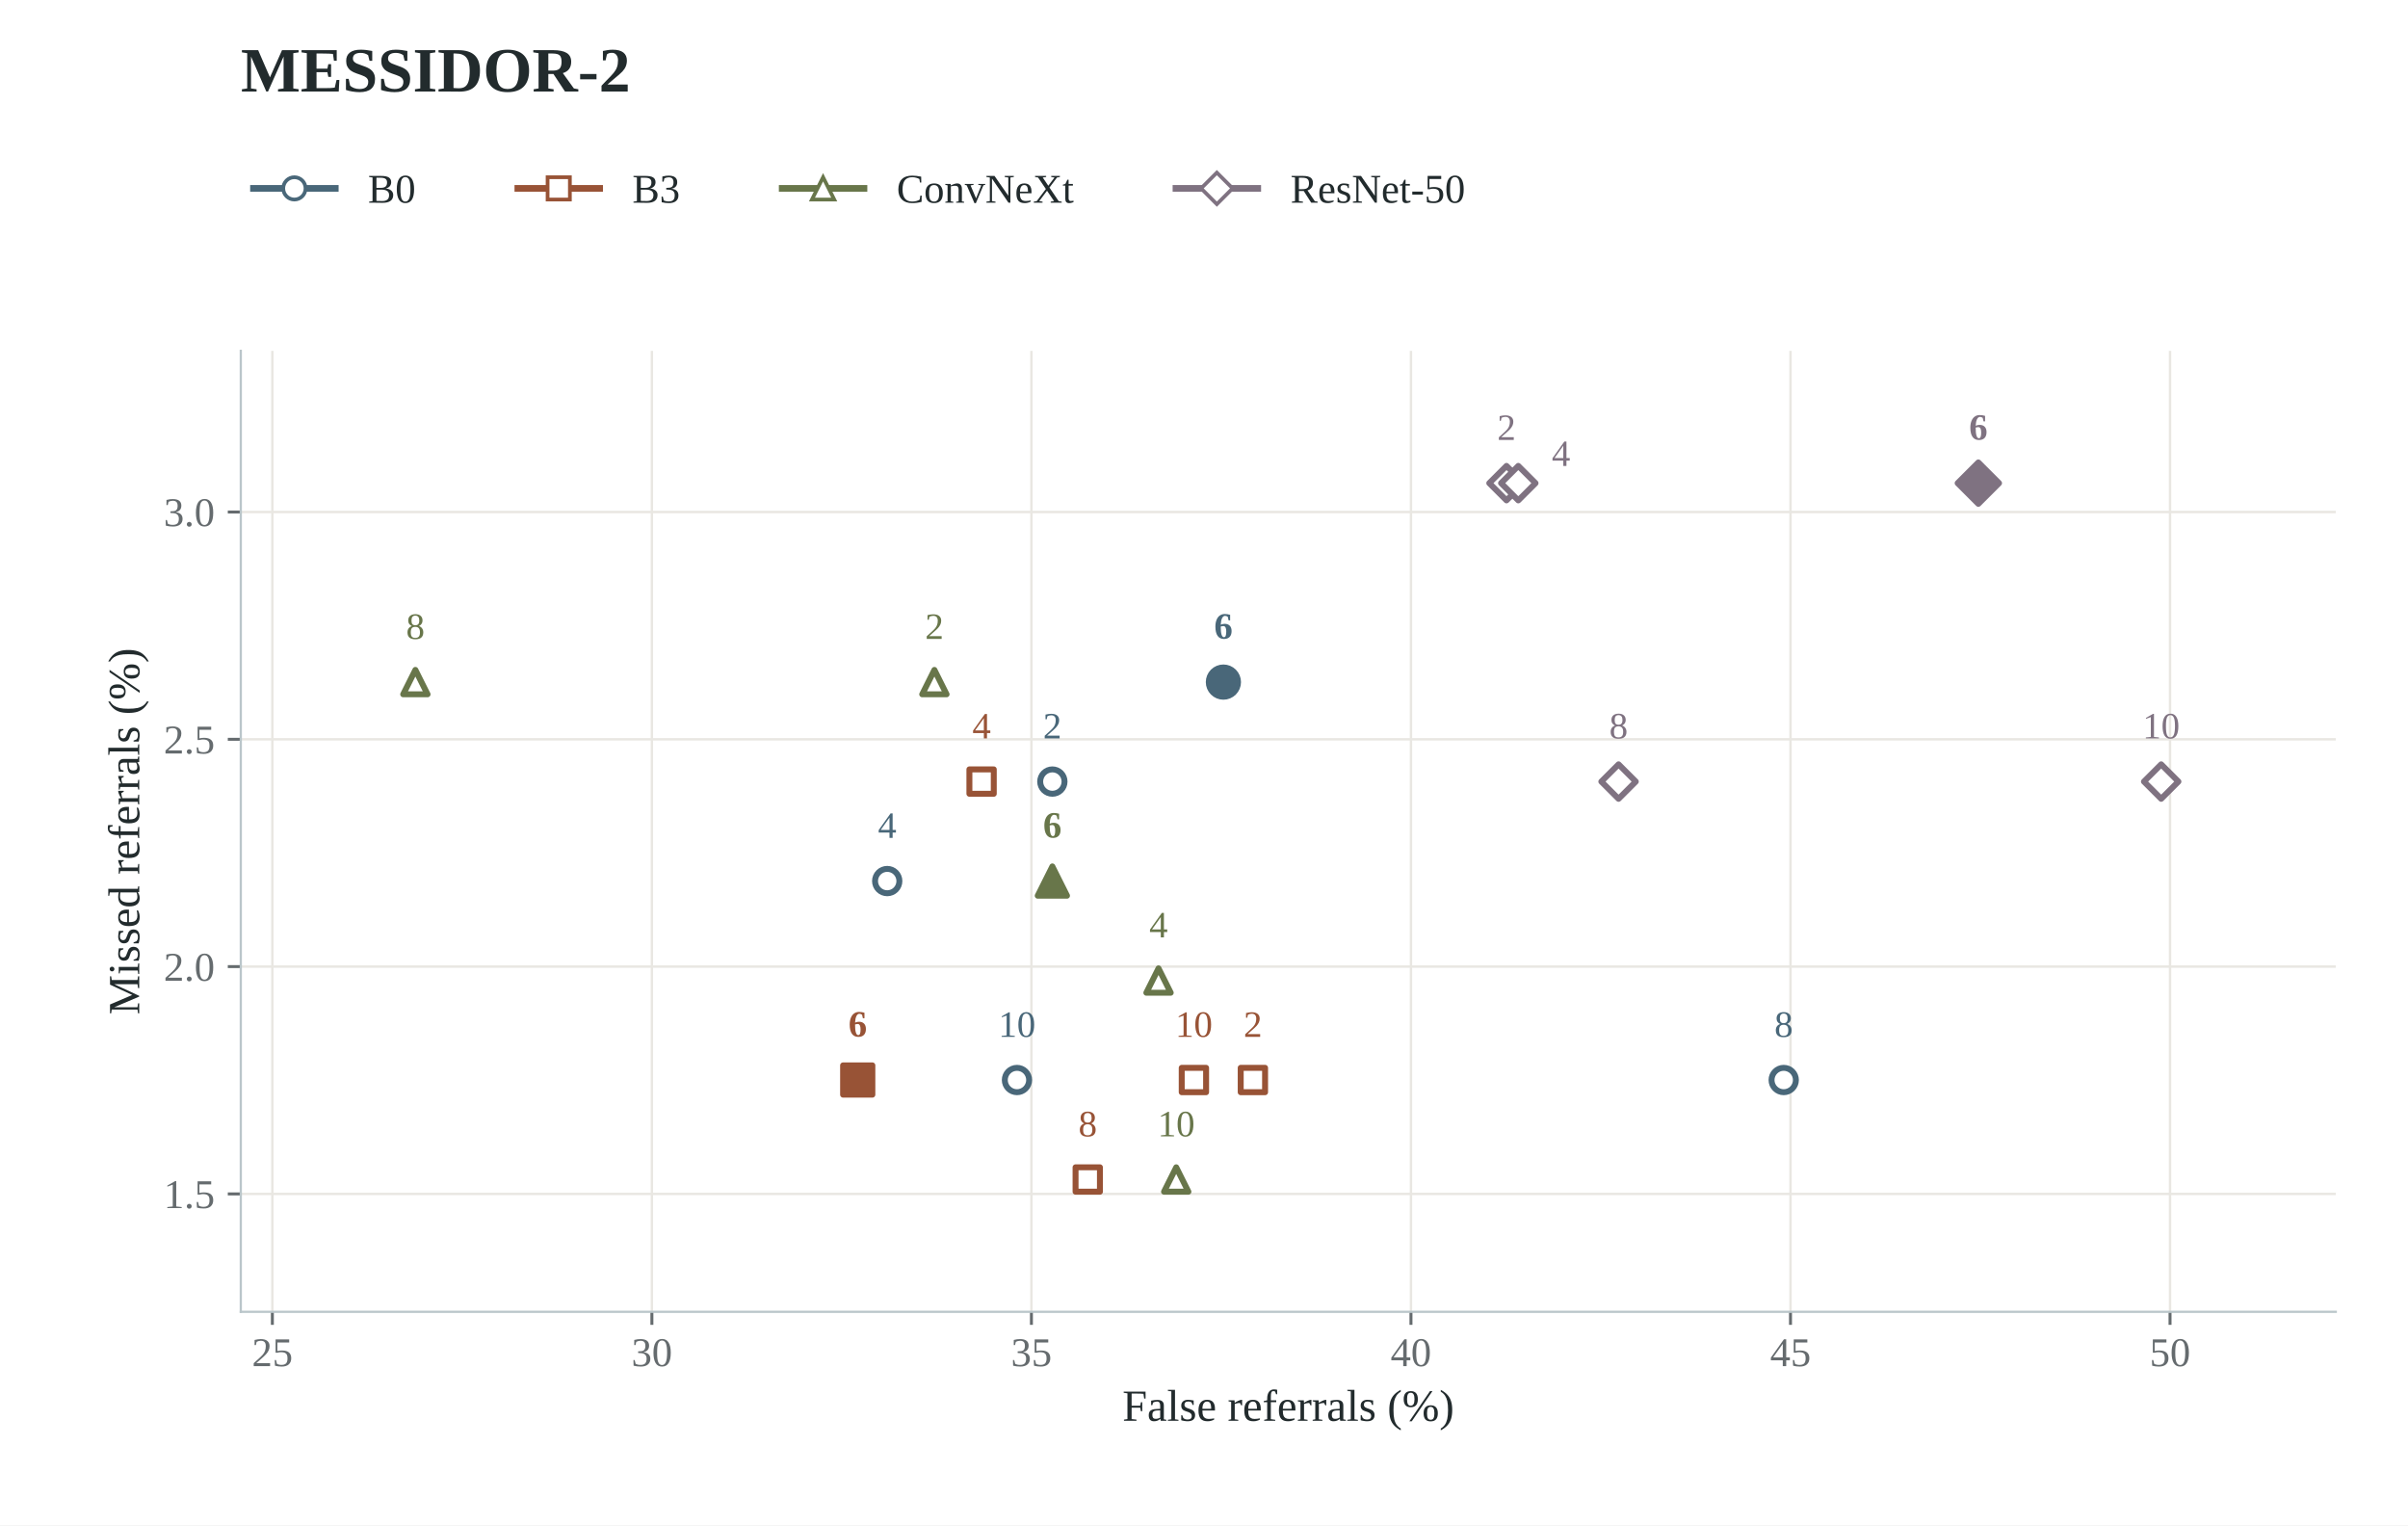
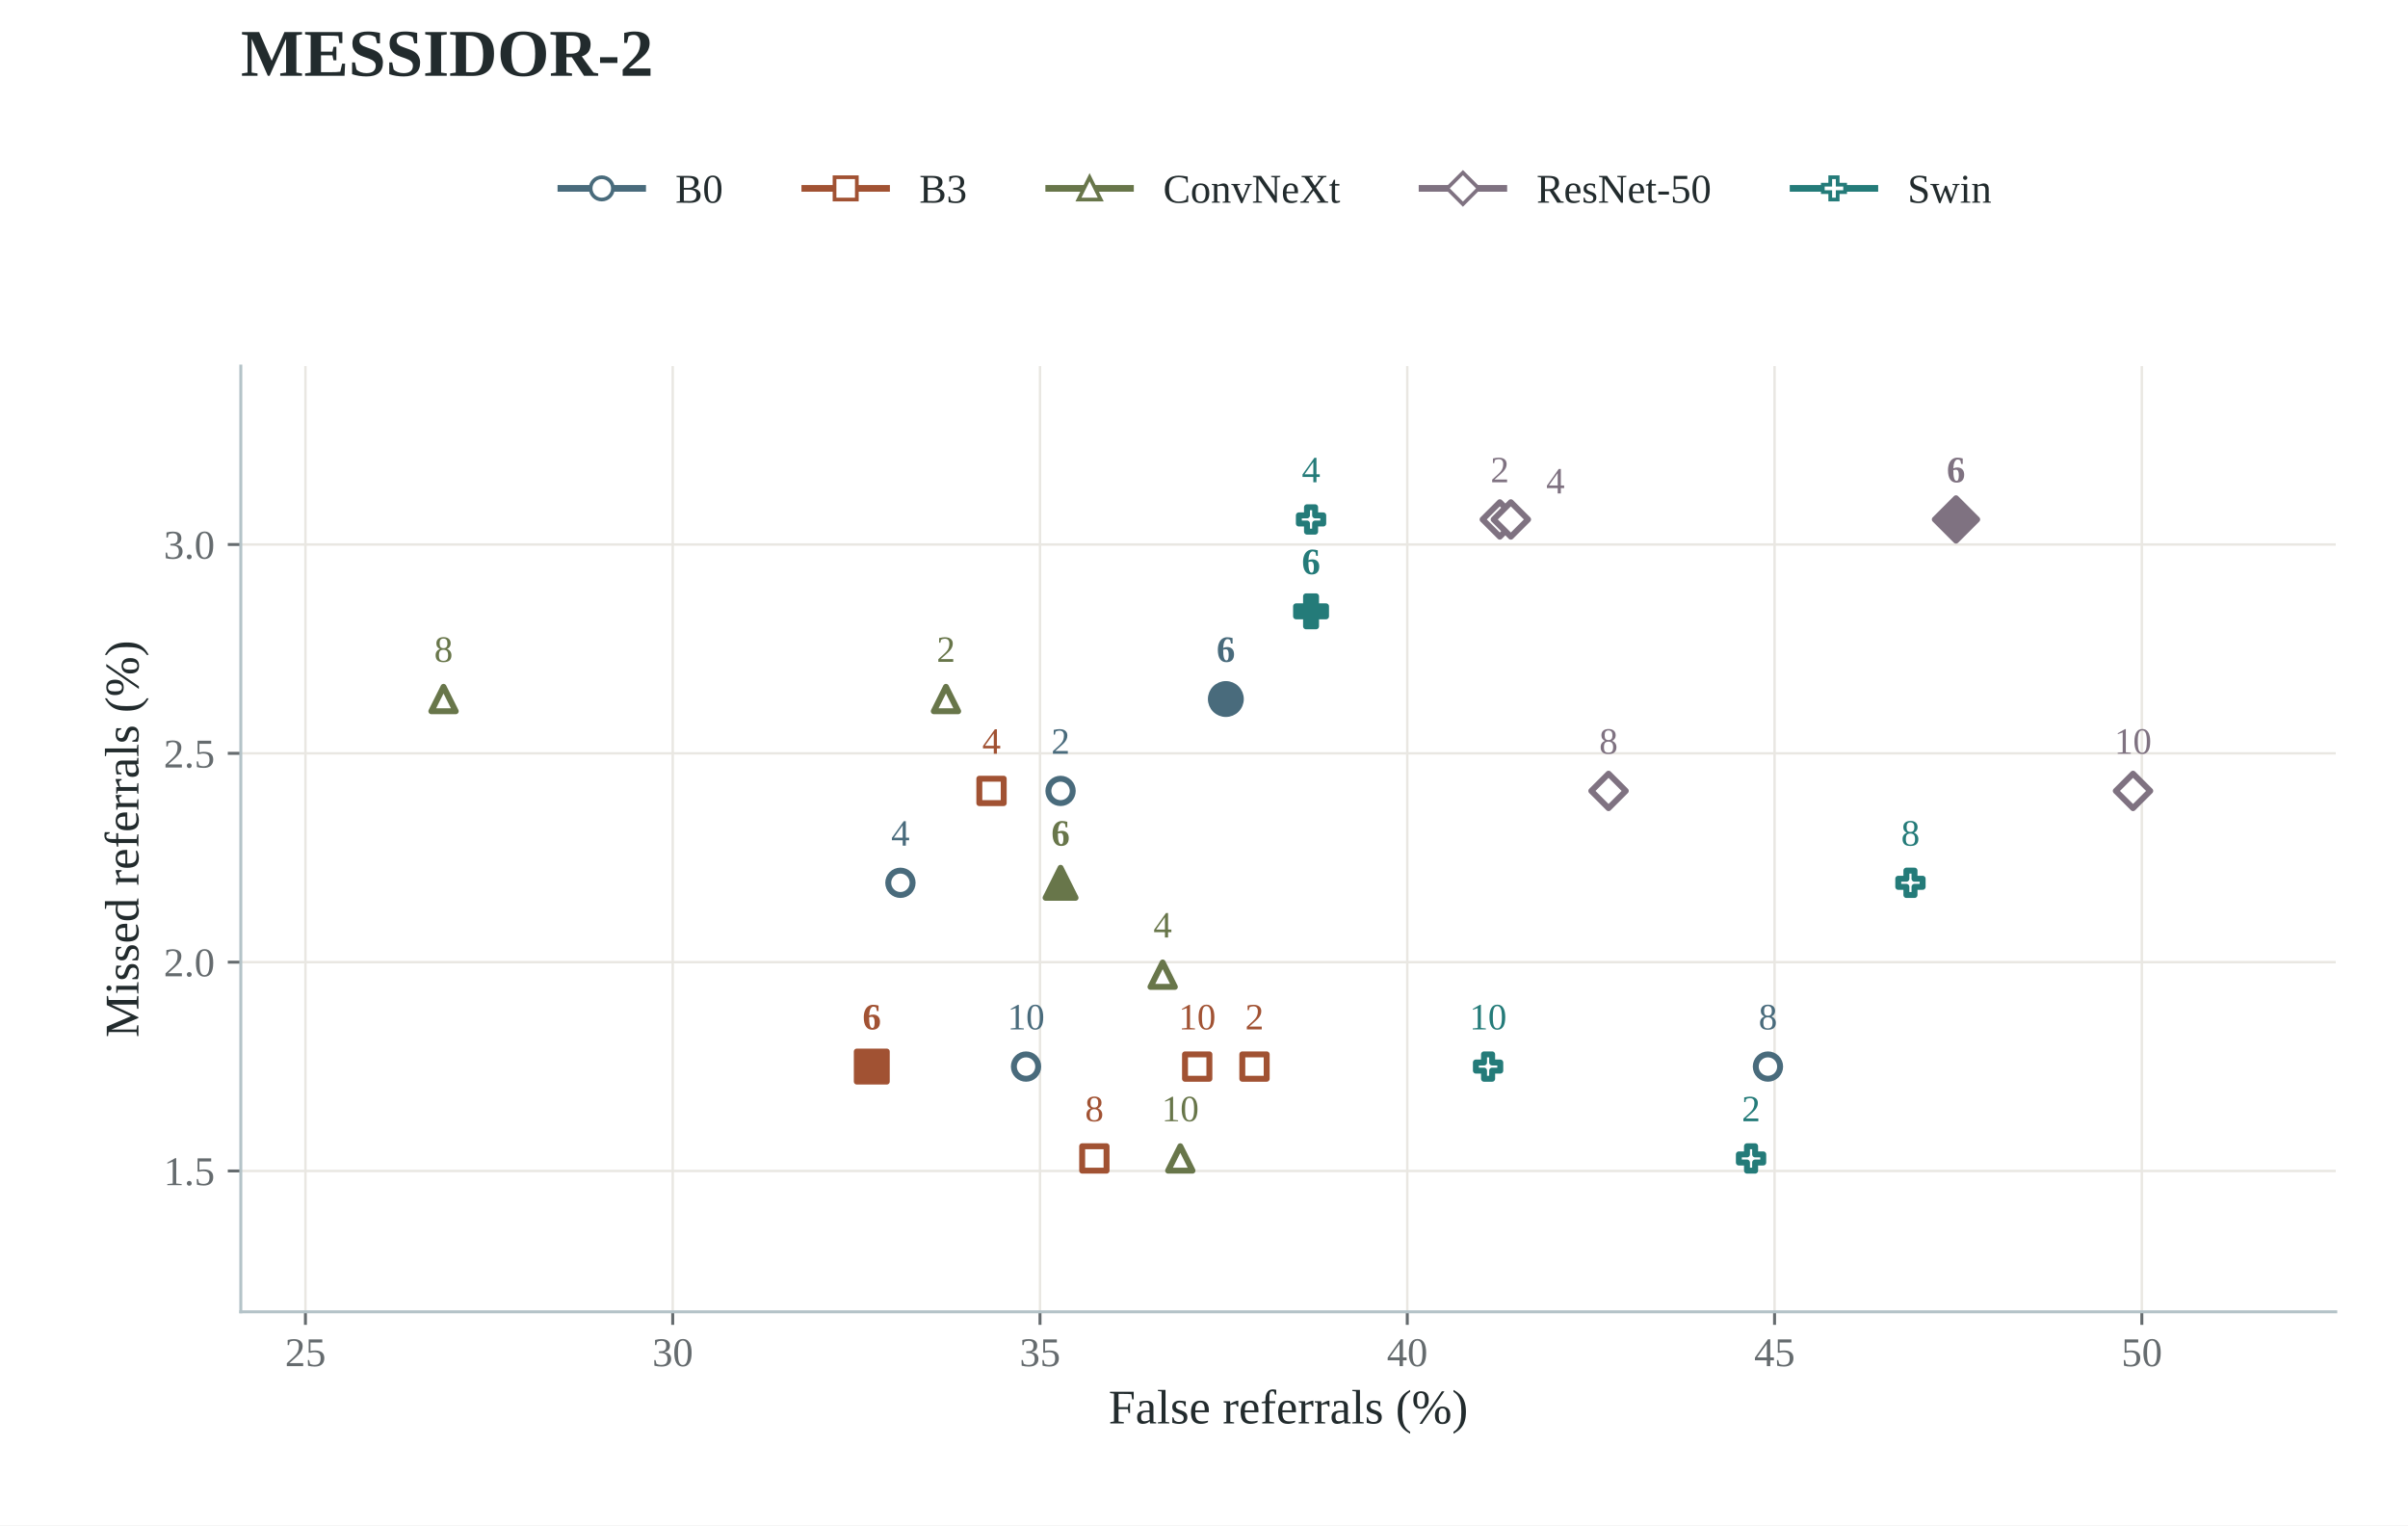
<svg xmlns="http://www.w3.org/2000/svg" xmlns:xlink="http://www.w3.org/1999/xlink" width="648pt" height="410.4pt" viewBox="0 0 648 410.4" version="1.1">
  <defs>
    <style type="text/css">*{stroke-linejoin: round; stroke-linecap: butt}</style>
  </defs>
  <g id="figure_1">
    <g id="patch_1">
-       <path d="M 0 410.4  L 648 410.4  L 648 0  L 0 0  z " style="fill: #ffffff" />
+       <path d="M 0 410.4 L 648 410.4 L 648 0 L 0 0 z " style="fill: #ffffff" />
    </g>
    <g id="axes_1">
      <g id="patch_2">
-         <path d="M 64.8 352.944  L 628.56 352.944  L 628.56 94.392  L 64.8 94.392  z " style="fill: #ffffff" />
+         <path d="M 64.8 352.944 L 628.56 352.944 L 628.56 98.496 L 64.8 98.496 z " style="fill: #ffffff" />
      </g>
      <g id="matplotlib.axis_1">
        <g id="xtick_1">
          <g id="line2d_1">
-             <path d="M 73.291 352.944  L 73.291 94.392  " clip-path="url(#p139bce3de8)" style="fill: none; stroke: #e9e7e2; stroke-width: 0.65; stroke-linecap: square" />
+             <path d="M 82.195 352.944 L 82.195 98.496 " clip-path="url(#p256705f3e7)" style="fill: none; stroke: #e9e7e2; stroke-width: 0.65; stroke-linecap: square" />
          </g>
          <g id="line2d_2">
            <defs>
-               <path id="m633a856501" d="M 0 0  L 0 3.5  " style="stroke: #656b6e; stroke-width: 0.8" />
+               <path id="m2f081617df" d="M 0 0 L 0 3.5 " style="stroke: #656b6e; stroke-width: 0.8" />
            </defs>
            <g>
-               <use xlink:href="#m633a856501" x="73.291" y="352.944" style="fill: #656b6e; stroke: #656b6e; stroke-width: 0.8" />
+               <use xlink:href="#m2f081617df" x="82.195" y="352.944" style="fill: #656b6e; stroke: #656b6e; stroke-width: 0.8" />
            </g>
          </g>
          <g id="text_1">
-             <text style="font-size: 11px; font-family: 'Times New Roman'; text-anchor: middle; fill: #656b6e" x="73.291" y="367.571" transform="rotate(-0 73.29132 367.571)">25</text>
+             <text style="font-size: 11px; font-family: 'Times New Roman'; text-anchor: middle; fill: #656b6e" x="82.195" y="367.571" transform="rotate(-0 82.19512 367.571)">25</text>
          </g>
        </g>
        <g id="xtick_2">
          <g id="line2d_3">
-             <path d="M 175.425 352.944  L 175.425 94.392  " clip-path="url(#p139bce3de8)" style="fill: none; stroke: #e9e7e2; stroke-width: 0.65; stroke-linecap: square" />
+             <path d="M 181.031 352.944 L 181.031 98.496 " clip-path="url(#p256705f3e7)" style="fill: none; stroke: #e9e7e2; stroke-width: 0.65; stroke-linecap: square" />
          </g>
          <g id="line2d_4">
            <g>
-               <use xlink:href="#m633a856501" x="175.425" y="352.944" style="fill: #656b6e; stroke: #656b6e; stroke-width: 0.8" />
+               <use xlink:href="#m2f081617df" x="181.031" y="352.944" style="fill: #656b6e; stroke: #656b6e; stroke-width: 0.8" />
            </g>
          </g>
          <g id="text_2">
-             <text style="font-size: 11px; font-family: 'Times New Roman'; text-anchor: middle; fill: #656b6e" x="175.425" y="367.571" transform="rotate(-0 175.4252 367.571)">30</text>
+             <text style="font-size: 11px; font-family: 'Times New Roman'; text-anchor: middle; fill: #656b6e" x="181.031" y="367.571" transform="rotate(-0 181.031 367.571)">30</text>
          </g>
        </g>
        <g id="xtick_3">
          <g id="line2d_5">
-             <path d="M 277.559 352.944  L 277.559 94.392  " clip-path="url(#p139bce3de8)" style="fill: none; stroke: #e9e7e2; stroke-width: 0.65; stroke-linecap: square" />
+             <path d="M 279.867 352.944 L 279.867 98.496 " clip-path="url(#p256705f3e7)" style="fill: none; stroke: #e9e7e2; stroke-width: 0.65; stroke-linecap: square" />
          </g>
          <g id="line2d_6">
            <g>
-               <use xlink:href="#m633a856501" x="277.559" y="352.944" style="fill: #656b6e; stroke: #656b6e; stroke-width: 0.8" />
+               <use xlink:href="#m2f081617df" x="279.867" y="352.944" style="fill: #656b6e; stroke: #656b6e; stroke-width: 0.8" />
            </g>
          </g>
          <g id="text_3">
-             <text style="font-size: 11px; font-family: 'Times New Roman'; text-anchor: middle; fill: #656b6e" x="277.559" y="367.571" transform="rotate(-0 277.5591 367.571)">35</text>
+             <text style="font-size: 11px; font-family: 'Times New Roman'; text-anchor: middle; fill: #656b6e" x="279.867" y="367.571" transform="rotate(-0 279.8669 367.571)">35</text>
          </g>
        </g>
        <g id="xtick_4">
          <g id="line2d_7">
-             <path d="M 379.693 352.944  L 379.693 94.392  " clip-path="url(#p139bce3de8)" style="fill: none; stroke: #e9e7e2; stroke-width: 0.65; stroke-linecap: square" />
+             <path d="M 378.703 352.944 L 378.703 98.496 " clip-path="url(#p256705f3e7)" style="fill: none; stroke: #e9e7e2; stroke-width: 0.65; stroke-linecap: square" />
          </g>
          <g id="line2d_8">
            <g>
-               <use xlink:href="#m633a856501" x="379.693" y="352.944" style="fill: #656b6e; stroke: #656b6e; stroke-width: 0.8" />
+               <use xlink:href="#m2f081617df" x="378.703" y="352.944" style="fill: #656b6e; stroke: #656b6e; stroke-width: 0.8" />
            </g>
          </g>
          <g id="text_4">
-             <text style="font-size: 11px; font-family: 'Times New Roman'; text-anchor: middle; fill: #656b6e" x="379.693" y="367.571" transform="rotate(-0 379.693 367.571)">40</text>
+             <text style="font-size: 11px; font-family: 'Times New Roman'; text-anchor: middle; fill: #656b6e" x="378.703" y="367.571" transform="rotate(-0 378.7028 367.571)">40</text>
          </g>
        </g>
        <g id="xtick_5">
          <g id="line2d_9">
-             <path d="M 481.827 352.944  L 481.827 94.392  " clip-path="url(#p139bce3de8)" style="fill: none; stroke: #e9e7e2; stroke-width: 0.65; stroke-linecap: square" />
+             <path d="M 477.539 352.944 L 477.539 98.496 " clip-path="url(#p256705f3e7)" style="fill: none; stroke: #e9e7e2; stroke-width: 0.65; stroke-linecap: square" />
          </g>
          <g id="line2d_10">
            <g>
-               <use xlink:href="#m633a856501" x="481.827" y="352.944" style="fill: #656b6e; stroke: #656b6e; stroke-width: 0.8" />
+               <use xlink:href="#m2f081617df" x="477.539" y="352.944" style="fill: #656b6e; stroke: #656b6e; stroke-width: 0.8" />
            </g>
          </g>
          <g id="text_5">
-             <text style="font-size: 11px; font-family: 'Times New Roman'; text-anchor: middle; fill: #656b6e" x="481.827" y="367.571" transform="rotate(-0 481.8269 367.571)">45</text>
+             <text style="font-size: 11px; font-family: 'Times New Roman'; text-anchor: middle; fill: #656b6e" x="477.539" y="367.571" transform="rotate(-0 477.5387 367.571)">45</text>
          </g>
        </g>
        <g id="xtick_6">
          <g id="line2d_11">
-             <path d="M 583.961 352.944  L 583.961 94.392  " clip-path="url(#p139bce3de8)" style="fill: none; stroke: #e9e7e2; stroke-width: 0.65; stroke-linecap: square" />
+             <path d="M 576.375 352.944 L 576.375 98.496 " clip-path="url(#p256705f3e7)" style="fill: none; stroke: #e9e7e2; stroke-width: 0.65; stroke-linecap: square" />
          </g>
          <g id="line2d_12">
            <g>
-               <use xlink:href="#m633a856501" x="583.961" y="352.944" style="fill: #656b6e; stroke: #656b6e; stroke-width: 0.8" />
+               <use xlink:href="#m2f081617df" x="576.375" y="352.944" style="fill: #656b6e; stroke: #656b6e; stroke-width: 0.8" />
            </g>
          </g>
          <g id="text_6">
-             <text style="font-size: 11px; font-family: 'Times New Roman'; text-anchor: middle; fill: #656b6e" x="583.961" y="367.571" transform="rotate(-0 583.9607 367.571)">50</text>
+             <text style="font-size: 11px; font-family: 'Times New Roman'; text-anchor: middle; fill: #656b6e" x="576.375" y="367.571" transform="rotate(-0 576.3746 367.571)">50</text>
          </g>
        </g>
        <g id="text_7">
-           <text style="font-size: 12px; font-family: 'Times New Roman'; text-anchor: middle; fill: #222b2d" x="346.68" y="382.277" transform="rotate(-0 346.68 382.2775)">False referrals (%)</text>
+           <text style="font-size: 13px; font-family: 'Times New Roman'; text-anchor: middle; fill: #222b2d" x="346.68" y="382.972" transform="rotate(-0 346.68 382.9719)">False referrals (%)</text>
        </g>
      </g>
      <g id="matplotlib.axis_2">
        <g id="ytick_1">
          <g id="line2d_13">
-             <path d="M 64.8 321.227  L 628.56 321.227  " clip-path="url(#p139bce3de8)" style="fill: none; stroke: #e9e7e2; stroke-width: 0.65; stroke-linecap: square" />
+             <path d="M 64.8 315.053 L 628.56 315.053 " clip-path="url(#p256705f3e7)" style="fill: none; stroke: #e9e7e2; stroke-width: 0.65; stroke-linecap: square" />
          </g>
          <g id="line2d_14">
            <defs>
-               <path id="m696076c800" d="M 0 0  L -3.5 0  " style="stroke: #656b6e; stroke-width: 0.8" />
+               <path id="m1aafc6a95f" d="M 0 0 L -3.5 0 " style="stroke: #656b6e; stroke-width: 0.8" />
            </defs>
            <g>
-               <use xlink:href="#m696076c800" x="64.8" y="321.227" style="fill: #656b6e; stroke: #656b6e; stroke-width: 0.8" />
+               <use xlink:href="#m1aafc6a95f" x="64.8" y="315.053" style="fill: #656b6e; stroke: #656b6e; stroke-width: 0.8" />
            </g>
          </g>
          <g id="text_8">
-             <text style="font-size: 11px; font-family: 'Times New Roman'; text-anchor: end; fill: #656b6e" x="57.8" y="325.041" transform="rotate(-0 57.8 325.0407)">1.5</text>
+             <text style="font-size: 11px; font-family: 'Times New Roman'; text-anchor: end; fill: #656b6e" x="57.8" y="318.867" transform="rotate(-0 57.8 318.8667)">1.5</text>
          </g>
        </g>
        <g id="ytick_2">
          <g id="line2d_15">
-             <path d="M 64.8 260.069  L 628.56 260.069  " clip-path="url(#p139bce3de8)" style="fill: none; stroke: #e9e7e2; stroke-width: 0.65; stroke-linecap: square" />
+             <path d="M 64.8 258.869 L 628.56 258.869 " clip-path="url(#p256705f3e7)" style="fill: none; stroke: #e9e7e2; stroke-width: 0.65; stroke-linecap: square" />
          </g>
          <g id="line2d_16">
            <g>
-               <use xlink:href="#m696076c800" x="64.8" y="260.069" style="fill: #656b6e; stroke: #656b6e; stroke-width: 0.8" />
+               <use xlink:href="#m1aafc6a95f" x="64.8" y="258.869" style="fill: #656b6e; stroke: #656b6e; stroke-width: 0.8" />
            </g>
          </g>
          <g id="text_9">
-             <text style="font-size: 11px; font-family: 'Times New Roman'; text-anchor: end; fill: #656b6e" x="57.8" y="263.882" transform="rotate(-0 57.8 263.8822)">2.0</text>
+             <text style="font-size: 11px; font-family: 'Times New Roman'; text-anchor: end; fill: #656b6e" x="57.8" y="262.682" transform="rotate(-0 57.8 262.6823)">2.0</text>
          </g>
        </g>
        <g id="ytick_3">
          <g id="line2d_17">
-             <path d="M 64.8 198.91  L 628.56 198.91  " clip-path="url(#p139bce3de8)" style="fill: none; stroke: #e9e7e2; stroke-width: 0.65; stroke-linecap: square" />
+             <path d="M 64.8 202.684 L 628.56 202.684 " clip-path="url(#p256705f3e7)" style="fill: none; stroke: #e9e7e2; stroke-width: 0.65; stroke-linecap: square" />
          </g>
          <g id="line2d_18">
            <g>
-               <use xlink:href="#m696076c800" x="64.8" y="198.91" style="fill: #656b6e; stroke: #656b6e; stroke-width: 0.8" />
+               <use xlink:href="#m1aafc6a95f" x="64.8" y="202.684" style="fill: #656b6e; stroke: #656b6e; stroke-width: 0.8" />
            </g>
          </g>
          <g id="text_10">
-             <text style="font-size: 11px; font-family: 'Times New Roman'; text-anchor: end; fill: #656b6e" x="57.8" y="202.724" transform="rotate(-0 57.8 202.7236)">2.5</text>
+             <text style="font-size: 11px; font-family: 'Times New Roman'; text-anchor: end; fill: #656b6e" x="57.8" y="206.498" transform="rotate(-0 57.8 206.4979)">2.5</text>
          </g>
        </g>
        <g id="ytick_4">
          <g id="line2d_19">
-             <path d="M 64.8 137.752  L 628.56 137.752  " clip-path="url(#p139bce3de8)" style="fill: none; stroke: #e9e7e2; stroke-width: 0.65; stroke-linecap: square" />
+             <path d="M 64.8 146.5 L 628.56 146.5 " clip-path="url(#p256705f3e7)" style="fill: none; stroke: #e9e7e2; stroke-width: 0.65; stroke-linecap: square" />
          </g>
          <g id="line2d_20">
            <g>
-               <use xlink:href="#m696076c800" x="64.8" y="137.752" style="fill: #656b6e; stroke: #656b6e; stroke-width: 0.8" />
+               <use xlink:href="#m1aafc6a95f" x="64.8" y="146.5" style="fill: #656b6e; stroke: #656b6e; stroke-width: 0.8" />
            </g>
          </g>
          <g id="text_11">
-             <text style="font-size: 11px; font-family: 'Times New Roman'; text-anchor: end; fill: #656b6e" x="57.8" y="141.565" transform="rotate(-0 57.8 141.5651)">3.0</text>
+             <text style="font-size: 11px; font-family: 'Times New Roman'; text-anchor: end; fill: #656b6e" x="57.8" y="150.313" transform="rotate(-0 57.8 150.3134)">3.0</text>
          </g>
        </g>
        <g id="text_12">
-           <text style="font-size: 12px; font-family: 'Times New Roman'; text-anchor: middle; fill: #222b2d" x="37.46" y="223.668" transform="rotate(-90 37.46016 223.668)">Missed referrals (%)</text>
+           <text style="font-size: 13px; font-family: 'Times New Roman'; text-anchor: middle; fill: #222b2d" x="37.244" y="225.72" transform="rotate(-90 37.24434 225.72)">Missed referrals (%)</text>
+         </g>
+       </g>
+       <g id="PathCollection_1">
+         <defs>
+           <path id="md75a6c2ffa" d="M 0 3.279 C 0.87 3.279 1.704 2.933 2.318 2.318 C 2.933 1.704 3.279 0.87 3.279 0 C 3.279 -0.87 2.933 -1.704 2.318 -2.318 C 1.704 -2.933 0.87 -3.279 0 -3.279 C -0.87 -3.279 -1.704 -2.933 -2.318 -2.318 C -2.933 -1.704 -3.279 -0.87 -3.279 0 C -3.279 0.87 -2.933 1.704 -2.318 2.318 C -1.704 2.933 -0.87 3.279 0 3.279 z " style="stroke: #496b7c; stroke-width: 1.6" />
+         </defs>
+         <g clip-path="url(#p256705f3e7)">
+           <use xlink:href="#md75a6c2ffa" x="285.402" y="212.798" style="fill: #ffffff; stroke: #496b7c; stroke-width: 1.6" />
+         </g>
+       </g>
+       <g id="PathCollection_2">
+         <g clip-path="url(#p256705f3e7)">
+           <use xlink:href="#md75a6c2ffa" x="242.309" y="237.519" style="fill: #ffffff; stroke: #496b7c; stroke-width: 1.6" />
+         </g>
+       </g>
+       <g id="PathCollection_3">
+         <defs>
+           <path id="m1681512a3f" d="M 0 4.031 C 1.069 4.031 2.094 3.606 2.85 2.85 C 3.606 2.094 4.031 1.069 4.031 0 C 4.031 -1.069 3.606 -2.094 2.85 -2.85 C 2.094 -3.606 1.069 -4.031 0 -4.031 C -1.069 -4.031 -2.094 -3.606 -2.85 -2.85 C -3.606 -2.094 -4.031 -1.069 -4.031 0 C -4.031 1.069 -3.606 2.094 -2.85 2.85 C -2.094 3.606 -1.069 4.031 0 4.031 z " style="stroke: #496b7c; stroke-width: 1.6" />
+         </defs>
+         <g clip-path="url(#p256705f3e7)">
+           <use xlink:href="#m1681512a3f" x="329.878" y="188.076" style="fill: #496b7c; stroke: #496b7c; stroke-width: 1.6" />
+         </g>
+       </g>
+       <g id="PathCollection_4">
+         <g clip-path="url(#p256705f3e7)">
+           <use xlink:href="#md75a6c2ffa" x="475.76" y="286.961" style="fill: #ffffff; stroke: #496b7c; stroke-width: 1.6" />
+         </g>
+       </g>
+       <g id="PathCollection_5">
+         <g clip-path="url(#p256705f3e7)">
+           <use xlink:href="#md75a6c2ffa" x="276.111" y="286.961" style="fill: #ffffff; stroke: #496b7c; stroke-width: 1.6" />
+         </g>
+       </g>
+       <g id="PathCollection_6">
+         <defs>
+           <path id="mf23466637d" d="M -3.279 3.279 L 3.279 3.279 L 3.279 -3.279 L -3.279 -3.279 z " style="stroke: #a15233; stroke-width: 1.6" />
+         </defs>
+         <g clip-path="url(#p256705f3e7)">
+           <use xlink:href="#mf23466637d" x="337.587" y="286.961" style="fill: #ffffff; stroke: #a15233; stroke-width: 1.6" />
+         </g>
+       </g>
+       <g id="PathCollection_7">
+         <g clip-path="url(#p256705f3e7)">
+           <use xlink:href="#mf23466637d" x="266.821" y="212.798" style="fill: #ffffff; stroke: #a15233; stroke-width: 1.6" />
+         </g>
+       </g>
+       <g id="PathCollection_8">
+         <defs>
+           <path id="meefb704133" d="M -4.031 4.031 L 4.031 4.031 L 4.031 -4.031 L -4.031 -4.031 z " style="stroke: #a15233; stroke-width: 1.6" />
+         </defs>
+         <g clip-path="url(#p256705f3e7)">
+           <use xlink:href="#meefb704133" x="234.6" y="286.961" style="fill: #a15233; stroke: #a15233; stroke-width: 1.6" />
+         </g>
+       </g>
+       <g id="PathCollection_9">
+         <g clip-path="url(#p256705f3e7)">
+           <use xlink:href="#mf23466637d" x="294.495" y="311.682" style="fill: #ffffff; stroke: #a15233; stroke-width: 1.6" />
+         </g>
+       </g>
+       <g id="PathCollection_10">
+         <g clip-path="url(#p256705f3e7)">
+           <use xlink:href="#mf23466637d" x="322.169" y="286.961" style="fill: #ffffff; stroke: #a15233; stroke-width: 1.6" />
+         </g>
+       </g>
+       <g id="PathCollection_11">
+         <defs>
+           <path id="mf8d06e2743" d="M 0 -3.279 L -3.279 3.279 L 3.279 3.279 z " style="stroke: #68764a; stroke-width: 1.6" />
+         </defs>
+         <g clip-path="url(#p256705f3e7)">
+           <use xlink:href="#mf8d06e2743" x="254.565" y="188.076" style="fill: #ffffff; stroke: #68764a; stroke-width: 1.6" />
+         </g>
+       </g>
+       <g id="PathCollection_12">
+         <g clip-path="url(#p256705f3e7)">
+           <use xlink:href="#mf8d06e2743" x="312.878" y="262.24" style="fill: #ffffff; stroke: #68764a; stroke-width: 1.6" />
+         </g>
+       </g>
+       <g id="PathCollection_13">
+         <defs>
+           <path id="md130cc7d9c" d="M 0 -4.031 L -4.031 4.031 L 4.031 4.031 z " style="stroke: #68764a; stroke-width: 1.6" />
+         </defs>
+         <g clip-path="url(#p256705f3e7)">
+           <use xlink:href="#md130cc7d9c" x="285.402" y="237.519" style="fill: #68764a; stroke: #68764a; stroke-width: 1.6" />
+         </g>
+       </g>
+       <g id="PathCollection_14">
+         <g clip-path="url(#p256705f3e7)">
+           <use xlink:href="#mf8d06e2743" x="119.357" y="188.076" style="fill: #ffffff; stroke: #68764a; stroke-width: 1.6" />
+         </g>
+       </g>
+       <g id="PathCollection_15">
+         <g clip-path="url(#p256705f3e7)">
+           <use xlink:href="#mf8d06e2743" x="317.622" y="311.682" style="fill: #ffffff; stroke: #68764a; stroke-width: 1.6" />
+         </g>
+       </g>
+       <g id="PathCollection_16">
+         <defs>
+           <path id="m4f0fb97e53" d="M 0 4.637 L 4.637 0 L 0 -4.637 L -4.637 0 z " style="stroke: #7f7281; stroke-width: 1.6" />
+         </defs>
+         <g clip-path="url(#p256705f3e7)">
+           <use xlink:href="#m4f0fb97e53" x="403.609" y="139.758" style="fill: #ffffff; stroke: #7f7281; stroke-width: 1.6" />
+         </g>
+       </g>
+       <g id="PathCollection_17">
+         <g clip-path="url(#p256705f3e7)">
+           <use xlink:href="#m4f0fb97e53" x="406.575" y="139.758" style="fill: #ffffff; stroke: #7f7281; stroke-width: 1.6" />
+         </g>
+       </g>
+       <g id="PathCollection_18">
+         <defs>
+           <path id="m7582b00fa7" d="M 0 5.701 L 5.701 0 L 0 -5.701 L -5.701 0 z " style="stroke: #7f7281; stroke-width: 1.6" />
+         </defs>
+         <g clip-path="url(#p256705f3e7)">
+           <use xlink:href="#m7582b00fa7" x="526.364" y="139.758" style="fill: #7f7281; stroke: #7f7281; stroke-width: 1.6" />
+         </g>
+       </g>
+       <g id="PathCollection_19">
+         <g clip-path="url(#p256705f3e7)">
+           <use xlink:href="#m4f0fb97e53" x="432.865" y="212.798" style="fill: #ffffff; stroke: #7f7281; stroke-width: 1.6" />
+         </g>
+       </g>
+       <g id="PathCollection_20">
+         <g clip-path="url(#p256705f3e7)">
+           <use xlink:href="#m4f0fb97e53" x="574.003" y="212.798" style="fill: #ffffff; stroke: #7f7281; stroke-width: 1.6" />
+         </g>
+       </g>
+       <g id="PathCollection_21">
+         <defs>
+           <path id="m457a913d61" d="M -1.093 3.279 L 1.093 3.279 L 1.093 1.093 L 3.279 1.093 L 3.279 -1.093 L 1.093 -1.093 L 1.093 -3.279 L -1.093 -3.279 L -1.093 -1.093 L -3.279 -1.093 L -3.279 1.093 L -1.093 1.093 z " style="stroke: #247b79; stroke-width: 1.6" />
+         </defs>
+         <g clip-path="url(#p256705f3e7)">
+           <use xlink:href="#m457a913d61" x="471.213" y="311.682" style="fill: #ffffff; stroke: #247b79; stroke-width: 1.6" />
+         </g>
+       </g>
+       <g id="PathCollection_22">
+         <g clip-path="url(#p256705f3e7)">
+           <use xlink:href="#m457a913d61" x="352.808" y="139.758" style="fill: #ffffff; stroke: #247b79; stroke-width: 1.6" />
+         </g>
+       </g>
+       <g id="PathCollection_23">
+         <g clip-path="url(#p256705f3e7)">
+           <use xlink:href="#m457a913d61" x="514.108" y="237.519" style="fill: #ffffff; stroke: #247b79; stroke-width: 1.6" />
+         </g>
+       </g>
+       <g id="PathCollection_24">
+         <g clip-path="url(#p256705f3e7)">
+           <use xlink:href="#m457a913d61" x="400.447" y="286.961" style="fill: #ffffff; stroke: #247b79; stroke-width: 1.6" />
+         </g>
+       </g>
+       <g id="PathCollection_25">
+         <defs>
+           <path id="m6ae9611883" d="M -1.344 4.031 L 1.344 4.031 L 1.344 1.344 L 4.031 1.344 L 4.031 -1.344 L 1.344 -1.344 L 1.344 -4.031 L -1.344 -4.031 L -1.344 -1.344 L -4.031 -1.344 L -4.031 1.344 L -1.344 1.344 z " style="stroke: #247b79; stroke-width: 1.6" />
+         </defs>
+         <g clip-path="url(#p256705f3e7)">
+           <use xlink:href="#m6ae9611883" x="352.808" y="164.479" style="fill: #247b79; stroke: #247b79; stroke-width: 1.6" />
        </g>
      </g>
      <g id="patch_3">
-         <path d="M 64.8 352.944  L 64.8 94.392  " style="fill: none; stroke: #bac6ca; stroke-width: 0.6; stroke-linejoin: miter; stroke-linecap: square" />
+         <path d="M 64.8 352.944 L 64.8 98.496 " style="fill: none; stroke: #b4c3c8; stroke-width: 0.8; stroke-linejoin: miter; stroke-linecap: square" />
      </g>
      <g id="patch_4">
-         <path d="M 64.8 352.944  L 628.56 352.944  " style="fill: none; stroke: #bac6ca; stroke-width: 0.6; stroke-linejoin: miter; stroke-linecap: square" />
-       </g>
-       <g id="PathCollection_1">
-         <defs>
-           <path id="m337a6a1ad3" d="M 0 3.279  C 0.87 3.279 1.704 2.933 2.318 2.318  C 2.933 1.704 3.279 0.87 3.279 0  C 3.279 -0.87 2.933 -1.704 2.318 -2.318  C 1.704 -2.933 0.87 -3.279 0 -3.279  C -0.87 -3.279 -1.704 -2.933 -2.318 -2.318  C -2.933 -1.704 -3.279 -0.87 -3.279 0  C -3.279 0.87 -2.933 1.704 -2.318 2.318  C -1.704 2.933 -0.87 3.279 0 3.279  z " style="stroke: #496779; stroke-width: 1.6" />
-         </defs>
-         <g clip-path="url(#p139bce3de8)">
-           <use xlink:href="#m337a6a1ad3" x="283.194" y="210.285" style="fill: #ffffff; stroke: #496779; stroke-width: 1.6" />
-         </g>
-       </g>
-       <g id="PathCollection_2">
-         <g clip-path="url(#p139bce3de8)">
-           <use xlink:href="#m337a6a1ad3" x="238.753" y="237.051" style="fill: #ffffff; stroke: #496779; stroke-width: 1.6" />
-         </g>
-       </g>
-       <g id="PathCollection_3">
-         <g clip-path="url(#p139bce3de8)">
-           <use xlink:href="#m337a6a1ad3" x="480.002" y="290.581" style="fill: #ffffff; stroke: #496779; stroke-width: 1.6" />
-         </g>
-       </g>
-       <g id="PathCollection_4">
-         <g clip-path="url(#p139bce3de8)">
-           <use xlink:href="#m337a6a1ad3" x="273.671" y="290.581" style="fill: #ffffff; stroke: #496779; stroke-width: 1.6" />
-         </g>
-       </g>
-       <g id="PathCollection_5">
-         <defs>
-           <path id="mb3872f230d" d="M 0 3.937  C 1.044 3.937 2.046 3.522 2.784 2.784  C 3.522 2.046 3.937 1.044 3.937 0  C 3.937 -1.044 3.522 -2.046 2.784 -2.784  C 2.046 -3.522 1.044 -3.937 0 -3.937  C -1.044 -3.937 -2.046 -3.522 -2.784 -2.784  C -3.522 -2.046 -3.937 -1.044 -3.937 0  C -3.937 1.044 -3.522 2.046 -2.784 2.784  C -2.046 3.522 -1.044 3.937 0 3.937  z " style="stroke: #496779; stroke-width: 1.6" />
-         </defs>
-         <g clip-path="url(#p139bce3de8)">
-           <use xlink:href="#mb3872f230d" x="329.221" y="183.52" style="fill: #496779; stroke: #496779; stroke-width: 1.6" />
-         </g>
-       </g>
-       <g id="PathCollection_6">
-         <defs>
-           <path id="mf1a9d2aad4" d="M -3.279 3.279  L 3.279 3.279  L 3.279 -3.279  L -3.279 -3.279  z " style="stroke: #985336; stroke-width: 1.6" />
-         </defs>
-         <g clip-path="url(#p139bce3de8)">
-           <use xlink:href="#mf1a9d2aad4" x="337.157" y="290.581" style="fill: #ffffff; stroke: #985336; stroke-width: 1.6" />
-         </g>
-       </g>
-       <g id="PathCollection_7">
-         <g clip-path="url(#p139bce3de8)">
-           <use xlink:href="#mf1a9d2aad4" x="264.148" y="210.285" style="fill: #ffffff; stroke: #985336; stroke-width: 1.6" />
-         </g>
-       </g>
-       <g id="PathCollection_8">
-         <g clip-path="url(#p139bce3de8)">
-           <use xlink:href="#mf1a9d2aad4" x="292.716" y="317.346" style="fill: #ffffff; stroke: #985336; stroke-width: 1.6" />
-         </g>
-       </g>
-       <g id="PathCollection_9">
-         <g clip-path="url(#p139bce3de8)">
-           <use xlink:href="#mf1a9d2aad4" x="321.285" y="290.581" style="fill: #ffffff; stroke: #985336; stroke-width: 1.6" />
-         </g>
-       </g>
-       <g id="PathCollection_10">
-         <defs>
-           <path id="m261cfec803" d="M -3.937 3.937  L 3.937 3.937  L 3.937 -3.937  L -3.937 -3.937  z " style="stroke: #985336; stroke-width: 1.6" />
-         </defs>
-         <g clip-path="url(#p139bce3de8)">
-           <use xlink:href="#m261cfec803" x="230.817" y="290.581" style="fill: #985336; stroke: #985336; stroke-width: 1.6" />
-         </g>
-       </g>
-       <g id="PathCollection_11">
-         <defs>
-           <path id="mdc3fd7c1dc" d="M 0 -3.279  L -3.279 3.279  L 3.279 3.279  z " style="stroke: #68764a; stroke-width: 1.6" />
-         </defs>
-         <g clip-path="url(#p139bce3de8)">
-           <use xlink:href="#mdc3fd7c1dc" x="251.45" y="183.52" style="fill: #ffffff; stroke: #68764a; stroke-width: 1.6" />
-         </g>
-       </g>
-       <g id="PathCollection_12">
-         <g clip-path="url(#p139bce3de8)">
-           <use xlink:href="#mdc3fd7c1dc" x="311.762" y="263.816" style="fill: #ffffff; stroke: #68764a; stroke-width: 1.6" />
-         </g>
-       </g>
-       <g id="PathCollection_13">
-         <g clip-path="url(#p139bce3de8)">
-           <use xlink:href="#mdc3fd7c1dc" x="111.78" y="183.52" style="fill: #ffffff; stroke: #68764a; stroke-width: 1.6" />
-         </g>
-       </g>
-       <g id="PathCollection_14">
-         <g clip-path="url(#p139bce3de8)">
-           <use xlink:href="#mdc3fd7c1dc" x="316.524" y="317.346" style="fill: #ffffff; stroke: #68764a; stroke-width: 1.6" />
-         </g>
-       </g>
-       <g id="PathCollection_15">
-         <defs>
-           <path id="m93f3b754c2" d="M 0 -3.937  L -3.937 3.937  L 3.937 3.937  z " style="stroke: #68764a; stroke-width: 1.6" />
-         </defs>
-         <g clip-path="url(#p139bce3de8)">
-           <use xlink:href="#m93f3b754c2" x="283.194" y="237.051" style="fill: #68764a; stroke: #68764a; stroke-width: 1.6" />
-         </g>
-       </g>
-       <g id="PathCollection_16">
-         <defs>
-           <path id="mfb77cb65d4" d="M 0 4.637  L 4.637 0  L 0 -4.637  L -4.637 0  z " style="stroke: #7f7281; stroke-width: 1.6" />
-         </defs>
-         <g clip-path="url(#p139bce3de8)">
-           <use xlink:href="#mfb77cb65d4" x="405.405" y="129.99" style="fill: #ffffff; stroke: #7f7281; stroke-width: 1.6" />
-         </g>
-       </g>
-       <g id="PathCollection_17">
-         <g clip-path="url(#p139bce3de8)">
-           <use xlink:href="#mfb77cb65d4" x="408.579" y="129.99" style="fill: #ffffff; stroke: #7f7281; stroke-width: 1.6" />
-         </g>
-       </g>
-       <g id="PathCollection_18">
-         <g clip-path="url(#p139bce3de8)">
-           <use xlink:href="#mfb77cb65d4" x="435.561" y="210.285" style="fill: #ffffff; stroke: #7f7281; stroke-width: 1.6" />
-         </g>
-       </g>
-       <g id="PathCollection_19">
-         <g clip-path="url(#p139bce3de8)">
-           <use xlink:href="#mfb77cb65d4" x="581.58" y="210.285" style="fill: #ffffff; stroke: #7f7281; stroke-width: 1.6" />
-         </g>
-       </g>
-       <g id="PathCollection_20">
-         <defs>
-           <path id="m7ee572d797" d="M 0 5.568  L 5.568 0  L 0 -5.568  L -5.568 0  z " style="stroke: #7f7281; stroke-width: 1.6" />
-         </defs>
-         <g clip-path="url(#p139bce3de8)">
-           <use xlink:href="#m7ee572d797" x="532.378" y="129.99" style="fill: #7f7281; stroke: #7f7281; stroke-width: 1.6" />
-         </g>
+         <path d="M 64.8 352.944 L 628.56 352.944 " style="fill: none; stroke: #b4c3c8; stroke-width: 0.8; stroke-linejoin: miter; stroke-linecap: square" />
      </g>
      <g id="text_13">
-         <text style="font-size: 10px; font-family: 'Times New Roman'; text-anchor: middle; fill: #985336" x="292.716" y="305.734" transform="rotate(-0 292.7165 305.734)">8</text>
+         <text style="font-size: 10px; font-family: 'Times New Roman'; text-anchor: middle; fill: #496b7c" x="285.402" y="202.798" transform="rotate(-0 285.4017 202.7976)">2</text>
      </g>
      <g id="text_14">
-         <text style="font-size: 10px; font-family: 'Times New Roman'; text-anchor: middle; fill: #68764a" x="316.524" y="305.734" transform="rotate(-0 316.5239 305.734)">10</text>
+         <text style="font-size: 10px; font-family: 'Times New Roman'; text-anchor: middle; fill: #496b7c" x="242.309" y="227.519" transform="rotate(-0 242.3093 227.5187)">4</text>
      </g>
      <g id="text_15">
-         <text style="font-weight: 700; font-size: 10px; font-family: 'Times New Roman'; text-anchor: middle; fill: #985336" x="230.817" y="278.888" transform="rotate(-0 230.8172 278.8882)">6</text>
+         <text style="font-weight: 700; font-size: 10px; font-family: 'Times New Roman'; text-anchor: middle; fill: #496b7c" x="329.878" y="178.076" transform="rotate(-0 329.8779 178.0764)">6</text>
      </g>
      <g id="text_16">
-         <text style="font-size: 10px; font-family: 'Times New Roman'; text-anchor: middle; fill: #496779" x="273.671" y="278.969" transform="rotate(-0 273.6705 278.9687)">10</text>
+         <text style="font-size: 10px; font-family: 'Times New Roman'; text-anchor: middle; fill: #496b7c" x="475.76" y="276.961" transform="rotate(-0 475.7597 276.961)">8</text>
      </g>
      <g id="text_17">
-         <text style="font-size: 10px; font-family: 'Times New Roman'; text-anchor: middle; fill: #985336" x="321.285" y="278.969" transform="rotate(-0 321.2854 278.9687)">10</text>
+         <text style="font-size: 10px; font-family: 'Times New Roman'; text-anchor: middle; fill: #496b7c" x="276.111" y="276.961" transform="rotate(-0 276.1112 276.961)">10</text>
      </g>
      <g id="text_18">
-         <text style="font-size: 10px; font-family: 'Times New Roman'; text-anchor: middle; fill: #985336" x="337.157" y="278.969" transform="rotate(-0 337.157 278.9687)">2</text>
+         <text style="font-size: 10px; font-family: 'Times New Roman'; text-anchor: middle; fill: #a15233" x="337.587" y="276.961" transform="rotate(-0 337.5871 276.961)">2</text>
      </g>
      <g id="text_19">
-         <text style="font-size: 10px; font-family: 'Times New Roman'; text-anchor: middle; fill: #496779" x="480.002" y="278.969" transform="rotate(-0 480.0016 278.9687)">8</text>
+         <text style="font-size: 10px; font-family: 'Times New Roman'; text-anchor: middle; fill: #a15233" x="266.821" y="202.798" transform="rotate(-0 266.8206 202.7976)">4</text>
      </g>
      <g id="text_20">
-         <text style="font-size: 10px; font-family: 'Times New Roman'; text-anchor: middle; fill: #68764a" x="311.762" y="252.204" transform="rotate(-0 311.7624 252.2035)">4</text>
+         <text style="font-weight: 700; font-size: 10px; font-family: 'Times New Roman'; text-anchor: middle; fill: #a15233" x="234.6" y="276.961" transform="rotate(-0 234.6001 276.961)">6</text>
      </g>
      <g id="text_21">
-         <text style="font-size: 10px; font-family: 'Times New Roman'; text-anchor: middle; fill: #496779" x="238.753" y="225.438" transform="rotate(-0 238.753 225.4383)">4</text>
+         <text style="font-size: 10px; font-family: 'Times New Roman'; text-anchor: middle; fill: #a15233" x="294.495" y="301.682" transform="rotate(-0 294.4946 301.6822)">8</text>
      </g>
      <g id="text_22">
-         <text style="font-weight: 700; font-size: 10px; font-family: 'Times New Roman'; text-anchor: middle; fill: #68764a" x="283.194" y="225.358" transform="rotate(-0 283.1935 225.3577)">6</text>
+         <text style="font-size: 10px; font-family: 'Times New Roman'; text-anchor: middle; fill: #a15233" x="322.169" y="276.961" transform="rotate(-0 322.1687 276.961)">10</text>
      </g>
      <g id="text_23">
-         <text style="font-size: 10px; font-family: 'Times New Roman'; text-anchor: middle; fill: #985336" x="264.148" y="198.673" transform="rotate(-0 264.1476 198.6731)">4</text>
+         <text style="font-size: 10px; font-family: 'Times New Roman'; text-anchor: middle; fill: #68764a" x="254.565" y="178.076" transform="rotate(-0 254.5649 178.0764)">2</text>
      </g>
      <g id="text_24">
-         <text style="font-size: 10px; font-family: 'Times New Roman'; text-anchor: middle; fill: #496779" x="283.194" y="198.673" transform="rotate(-0 283.1935 198.6731)">2</text>
+         <text style="font-size: 10px; font-family: 'Times New Roman'; text-anchor: middle; fill: #68764a" x="312.878" y="252.24" transform="rotate(-0 312.8781 252.2399)">4</text>
      </g>
      <g id="text_25">
-         <text style="font-size: 10px; font-family: 'Times New Roman'; text-anchor: middle; fill: #7f7281" x="435.561" y="198.673" transform="rotate(-0 435.5611 198.6731)">8</text>
+         <text style="font-weight: 700; font-size: 10px; font-family: 'Times New Roman'; text-anchor: middle; fill: #68764a" x="285.402" y="227.519" transform="rotate(-0 285.4017 227.5187)">6</text>
      </g>
      <g id="text_26">
-         <text style="font-size: 10px; font-family: 'Times New Roman'; text-anchor: middle; fill: #7f7281" x="581.58" y="198.673" transform="rotate(-0 581.58 198.6731)">10</text>
+         <text style="font-size: 10px; font-family: 'Times New Roman'; text-anchor: middle; fill: #68764a" x="119.357" y="178.076" transform="rotate(-0 119.3574 178.0764)">8</text>
      </g>
      <g id="text_27">
-         <text style="font-size: 10px; font-family: 'Times New Roman'; text-anchor: middle; fill: #68764a" x="111.78" y="171.908" transform="rotate(-0 111.78 171.9079)">8</text>
+         <text style="font-size: 10px; font-family: 'Times New Roman'; text-anchor: middle; fill: #68764a" x="317.622" y="301.682" transform="rotate(-0 317.6222 301.6822)">10</text>
      </g>
      <g id="text_28">
-         <text style="font-size: 10px; font-family: 'Times New Roman'; text-anchor: middle; fill: #68764a" x="251.45" y="171.908" transform="rotate(-0 251.4503 171.9079)">2</text>
+         <text style="font-size: 10px; font-family: 'Times New Roman'; text-anchor: middle; fill: #7f7281" x="403.609" y="129.758" transform="rotate(-0 403.6095 129.7578)">2</text>
      </g>
      <g id="text_29">
-         <text style="font-weight: 700; font-size: 10px; font-family: 'Times New Roman'; text-anchor: middle; fill: #496779" x="329.221" y="171.827" transform="rotate(-0 329.2212 171.8273)">6</text>
+         <text style="font-size: 10px; font-family: 'Times New Roman'; text-anchor: middle; fill: #7f7281" x="418.575" y="132.758" transform="rotate(-0 418.5746 132.7578)">4</text>
      </g>
      <g id="text_30">
-         <text style="font-size: 10px; font-family: 'Times New Roman'; text-anchor: middle; fill: #7f7281" x="405.405" y="118.377" transform="rotate(-0 405.405 118.3774)">2</text>
+         <text style="font-weight: 700; font-size: 10px; font-family: 'Times New Roman'; text-anchor: middle; fill: #7f7281" x="526.364" y="129.758" transform="rotate(-0 526.3637 129.7578)">6</text>
      </g>
      <g id="text_31">
-         <text style="font-size: 10px; font-family: 'Times New Roman'; text-anchor: start; fill: #7f7281" x="417.579" y="125.377" transform="rotate(-0 417.5793 125.3774)">4</text>
+         <text style="font-size: 10px; font-family: 'Times New Roman'; text-anchor: middle; fill: #7f7281" x="432.865" y="202.798" transform="rotate(-0 432.8649 202.7976)">8</text>
      </g>
      <g id="text_32">
-         <text style="font-weight: 700; font-size: 10px; font-family: 'Times New Roman'; text-anchor: middle; fill: #7f7281" x="532.378" y="118.297" transform="rotate(-0 532.378 118.2969)">6</text>
+         <text style="font-size: 10px; font-family: 'Times New Roman'; text-anchor: middle; fill: #7f7281" x="574.003" y="202.798" transform="rotate(-0 574.0026 202.7976)">10</text>
+       </g>
+       <g id="text_33">
+         <text style="font-size: 10px; font-family: 'Times New Roman'; text-anchor: middle; fill: #247b79" x="471.213" y="301.682" transform="rotate(-0 471.2132 301.6822)">2</text>
+       </g>
+       <g id="text_34">
+         <text style="font-size: 10px; font-family: 'Times New Roman'; text-anchor: middle; fill: #247b79" x="352.808" y="129.758" transform="rotate(-0 352.8078 129.7578)">4</text>
+       </g>
+       <g id="text_35">
+         <text style="font-size: 10px; font-family: 'Times New Roman'; text-anchor: middle; fill: #247b79" x="514.108" y="227.519" transform="rotate(-0 514.108 227.5187)">8</text>
+       </g>
+       <g id="text_36">
+         <text style="font-size: 10px; font-family: 'Times New Roman'; text-anchor: middle; fill: #247b79" x="400.447" y="276.961" transform="rotate(-0 400.4467 276.961)">10</text>
+       </g>
+       <g id="text_37">
+         <text style="font-weight: 700; font-size: 10px; font-family: 'Times New Roman'; text-anchor: middle; fill: #247b79" x="352.808" y="154.479" transform="rotate(-0 352.8078 154.479)">6</text>
      </g>
    </g>
-     <g id="text_33">
-       <text style="font-weight: 700; font-size: 17px; font-family: 'Times New Roman'; text-anchor: start; fill: #222b2d" x="64.8" y="24.624" transform="rotate(-0 64.8 24.624)">MESSIDOR-2</text>
+     <g id="text_38">
+       <text style="font-weight: 700; font-size: 18px; font-family: 'Times New Roman'; text-anchor: start; fill: #222b2d" x="64.8" y="20.398" transform="rotate(-0 64.8 20.39843)">MESSIDOR-2</text>
    </g>
    <g id="legend_1">
      <g id="line2d_21">
-         <path d="M 68.22 50.686  L 79.22 50.686  L 90.22 50.686  " style="fill: none; stroke: #496779; stroke-width: 1.8; stroke-linecap: square" />
-         <defs>
-           <path id="m4d90d8485c" d="M 0 3  C 0.796 3 1.559 2.684 2.121 2.121  C 2.684 1.559 3 0.796 3 0  C 3 -0.796 2.684 -1.559 2.121 -2.121  C 1.559 -2.684 0.796 -3 0 -3  C -0.796 -3 -1.559 -2.684 -2.121 -2.121  C -2.684 -1.559 -3 -0.796 -3 0  C -3 0.796 -2.684 1.559 -2.121 2.121  C -1.559 2.684 -0.796 3 0 3  z " style="stroke: #496779" />
+         <path d="M 150.938 50.686 L 161.938 50.686 L 172.938 50.686 " style="fill: none; stroke: #496b7c; stroke-width: 1.8; stroke-linecap: square" />
+         <defs>
+           <path id="m0af1b9d8e7" d="M 0 3 C 0.796 3 1.559 2.684 2.121 2.121 C 2.684 1.559 3 0.796 3 0 C 3 -0.796 2.684 -1.559 2.121 -2.121 C 1.559 -2.684 0.796 -3 0 -3 C -0.796 -3 -1.559 -2.684 -2.121 -2.121 C -2.684 -1.559 -3 -0.796 -3 0 C -3 0.796 -2.684 1.559 -2.121 2.121 C -1.559 2.684 -0.796 3 0 3 z " style="stroke: #496b7c" />
        </defs>
        <g>
-           <use xlink:href="#m4d90d8485c" x="79.22" y="50.686" style="fill: #ffffff; stroke: #496779" />
-         </g>
-       </g>
-       <g id="text_34">
-         <text style="font-size: 11px; font-family: 'Times New Roman'; text-anchor: start; fill: #222b2d" x="99.02" y="54.536" transform="rotate(-0 99.02 54.536)">B0</text>
+           <use xlink:href="#m0af1b9d8e7" x="161.938" y="50.686" style="fill: #ffffff; stroke: #496b7c" />
+         </g>
+       </g>
+       <g id="text_39">
+         <text style="font-size: 11px; font-family: 'Times New Roman'; text-anchor: start; fill: #222b2d" x="181.738" y="54.536" transform="rotate(-0 181.7383 54.536)">B0</text>
      </g>
      <g id="line2d_22">
-         <path d="M 139.357 50.686  L 150.357 50.686  L 161.357 50.686  " style="fill: none; stroke: #985336; stroke-width: 1.8; stroke-linecap: square" />
-         <defs>
-           <path id="m6a8951d590" d="M -3 3  L 3 3  L 3 -3  L -3 -3  z " style="stroke: #985336; stroke-linejoin: miter" />
+         <path d="M 216.576 50.686 L 227.576 50.686 L 238.576 50.686 " style="fill: none; stroke: #a15233; stroke-width: 1.8; stroke-linecap: square" />
+         <defs>
+           <path id="m1aa954d46d" d="M -3 3 L 3 3 L 3 -3 L -3 -3 z " style="stroke: #a15233; stroke-linejoin: miter" />
        </defs>
        <g>
-           <use xlink:href="#m6a8951d590" x="150.357" y="50.686" style="fill: #ffffff; stroke: #985336; stroke-linejoin: miter" />
-         </g>
-       </g>
-       <g id="text_35">
-         <text style="font-size: 11px; font-family: 'Times New Roman'; text-anchor: start; fill: #222b2d" x="170.157" y="54.536" transform="rotate(-0 170.1573 54.536)">B3</text>
+           <use xlink:href="#m1aa954d46d" x="227.576" y="50.686" style="fill: #ffffff; stroke: #a15233; stroke-linejoin: miter" />
+         </g>
+       </g>
+       <g id="text_40">
+         <text style="font-size: 11px; font-family: 'Times New Roman'; text-anchor: start; fill: #222b2d" x="247.376" y="54.536" transform="rotate(-0 247.3756 54.536)">B3</text>
      </g>
      <g id="line2d_23">
-         <path d="M 210.495 50.686  L 221.495 50.686  L 232.495 50.686  " style="fill: none; stroke: #68764a; stroke-width: 1.8; stroke-linecap: square" />
-         <defs>
-           <path id="mb1be30dffb" d="M 0 -3  L -3 3  L 3 3  z " style="stroke: #68764a; stroke-linejoin: miter" />
+         <path d="M 282.213 50.686 L 293.213 50.686 L 304.213 50.686 " style="fill: none; stroke: #68764a; stroke-width: 1.8; stroke-linecap: square" />
+         <defs>
+           <path id="m07fa8ceb2c" d="M 0 -3 L -3 3 L 3 3 z " style="stroke: #68764a; stroke-linejoin: miter" />
        </defs>
        <g>
-           <use xlink:href="#mb1be30dffb" x="221.495" y="50.686" style="fill: #ffffff; stroke: #68764a; stroke-linejoin: miter" />
-         </g>
-       </g>
-       <g id="text_36">
-         <text style="font-size: 11px; font-family: 'Times New Roman'; text-anchor: start; fill: #222b2d" x="241.295" y="54.536" transform="rotate(-0 241.2947 54.536)">ConvNeXt</text>
+           <use xlink:href="#m07fa8ceb2c" x="293.213" y="50.686" style="fill: #ffffff; stroke: #68764a; stroke-linejoin: miter" />
+         </g>
+       </g>
+       <g id="text_41">
+         <text style="font-size: 11px; font-family: 'Times New Roman'; text-anchor: start; fill: #222b2d" x="313.013" y="54.536" transform="rotate(-0 313.013 54.536)">ConvNeXt</text>
      </g>
      <g id="line2d_24">
-         <path d="M 316.459 50.686  L 327.459 50.686  L 338.459 50.686  " style="fill: none; stroke: #7f7281; stroke-width: 1.8; stroke-linecap: square" />
-         <defs>
-           <path id="mb4b7db3da3" d="M 0 4.243  L 4.243 0  L 0 -4.243  L -4.243 0  z " style="stroke: #7f7281; stroke-linejoin: miter" />
+         <path d="M 382.677 50.686 L 393.677 50.686 L 404.677 50.686 " style="fill: none; stroke: #7f7281; stroke-width: 1.8; stroke-linecap: square" />
+         <defs>
+           <path id="m74656aec18" d="M 0 4.243 L 4.243 0 L 0 -4.243 L -4.243 0 z " style="stroke: #7f7281; stroke-linejoin: miter" />
        </defs>
        <g>
-           <use xlink:href="#mb4b7db3da3" x="327.459" y="50.686" style="fill: #ffffff; stroke: #7f7281; stroke-linejoin: miter" />
-         </g>
-       </g>
-       <g id="text_37">
-         <text style="font-size: 11px; font-family: 'Times New Roman'; text-anchor: start; fill: #222b2d" x="347.259" y="54.536" transform="rotate(-0 347.2591 54.536)">ResNet-50</text>
+           <use xlink:href="#m74656aec18" x="393.677" y="50.686" style="fill: #ffffff; stroke: #7f7281; stroke-linejoin: miter" />
+         </g>
+       </g>
+       <g id="text_42">
+         <text style="font-size: 11px; font-family: 'Times New Roman'; text-anchor: start; fill: #222b2d" x="413.477" y="54.536" transform="rotate(-0 413.4773 54.536)">ResNet-50</text>
+       </g>
+       <g id="line2d_25">
+         <path d="M 482.525 50.686 L 493.525 50.686 L 504.525 50.686 " style="fill: none; stroke: #247b79; stroke-width: 1.8; stroke-linecap: square" />
+         <defs>
+           <path id="m2addb9dab4" d="M -1 3 L 1 3 L 1 1 L 3 1 L 3 -1 L 1 -1 L 1 -3 L -1 -3 L -1 -1 L -3 -1 L -3 1 L -1 1 z " style="stroke: #247b79; stroke-linejoin: miter" />
+         </defs>
+         <g>
+           <use xlink:href="#m2addb9dab4" x="493.525" y="50.686" style="fill: #ffffff; stroke: #247b79; stroke-linejoin: miter" />
+         </g>
+       </g>
+       <g id="text_43">
+         <text style="font-size: 11px; font-family: 'Times New Roman'; text-anchor: start; fill: #222b2d" x="513.325" y="54.536" transform="rotate(-0 513.3247 54.536)">Swin</text>
      </g>
    </g>
  </g>
  <defs>
-     <clipPath id="p139bce3de8">
-       <rect x="64.8" y="94.392" width="563.76" height="258.552" />
+     <clipPath id="p256705f3e7">
+       <rect x="64.8" y="98.496" width="563.76" height="254.448" />
    </clipPath>
  </defs>
</svg>
